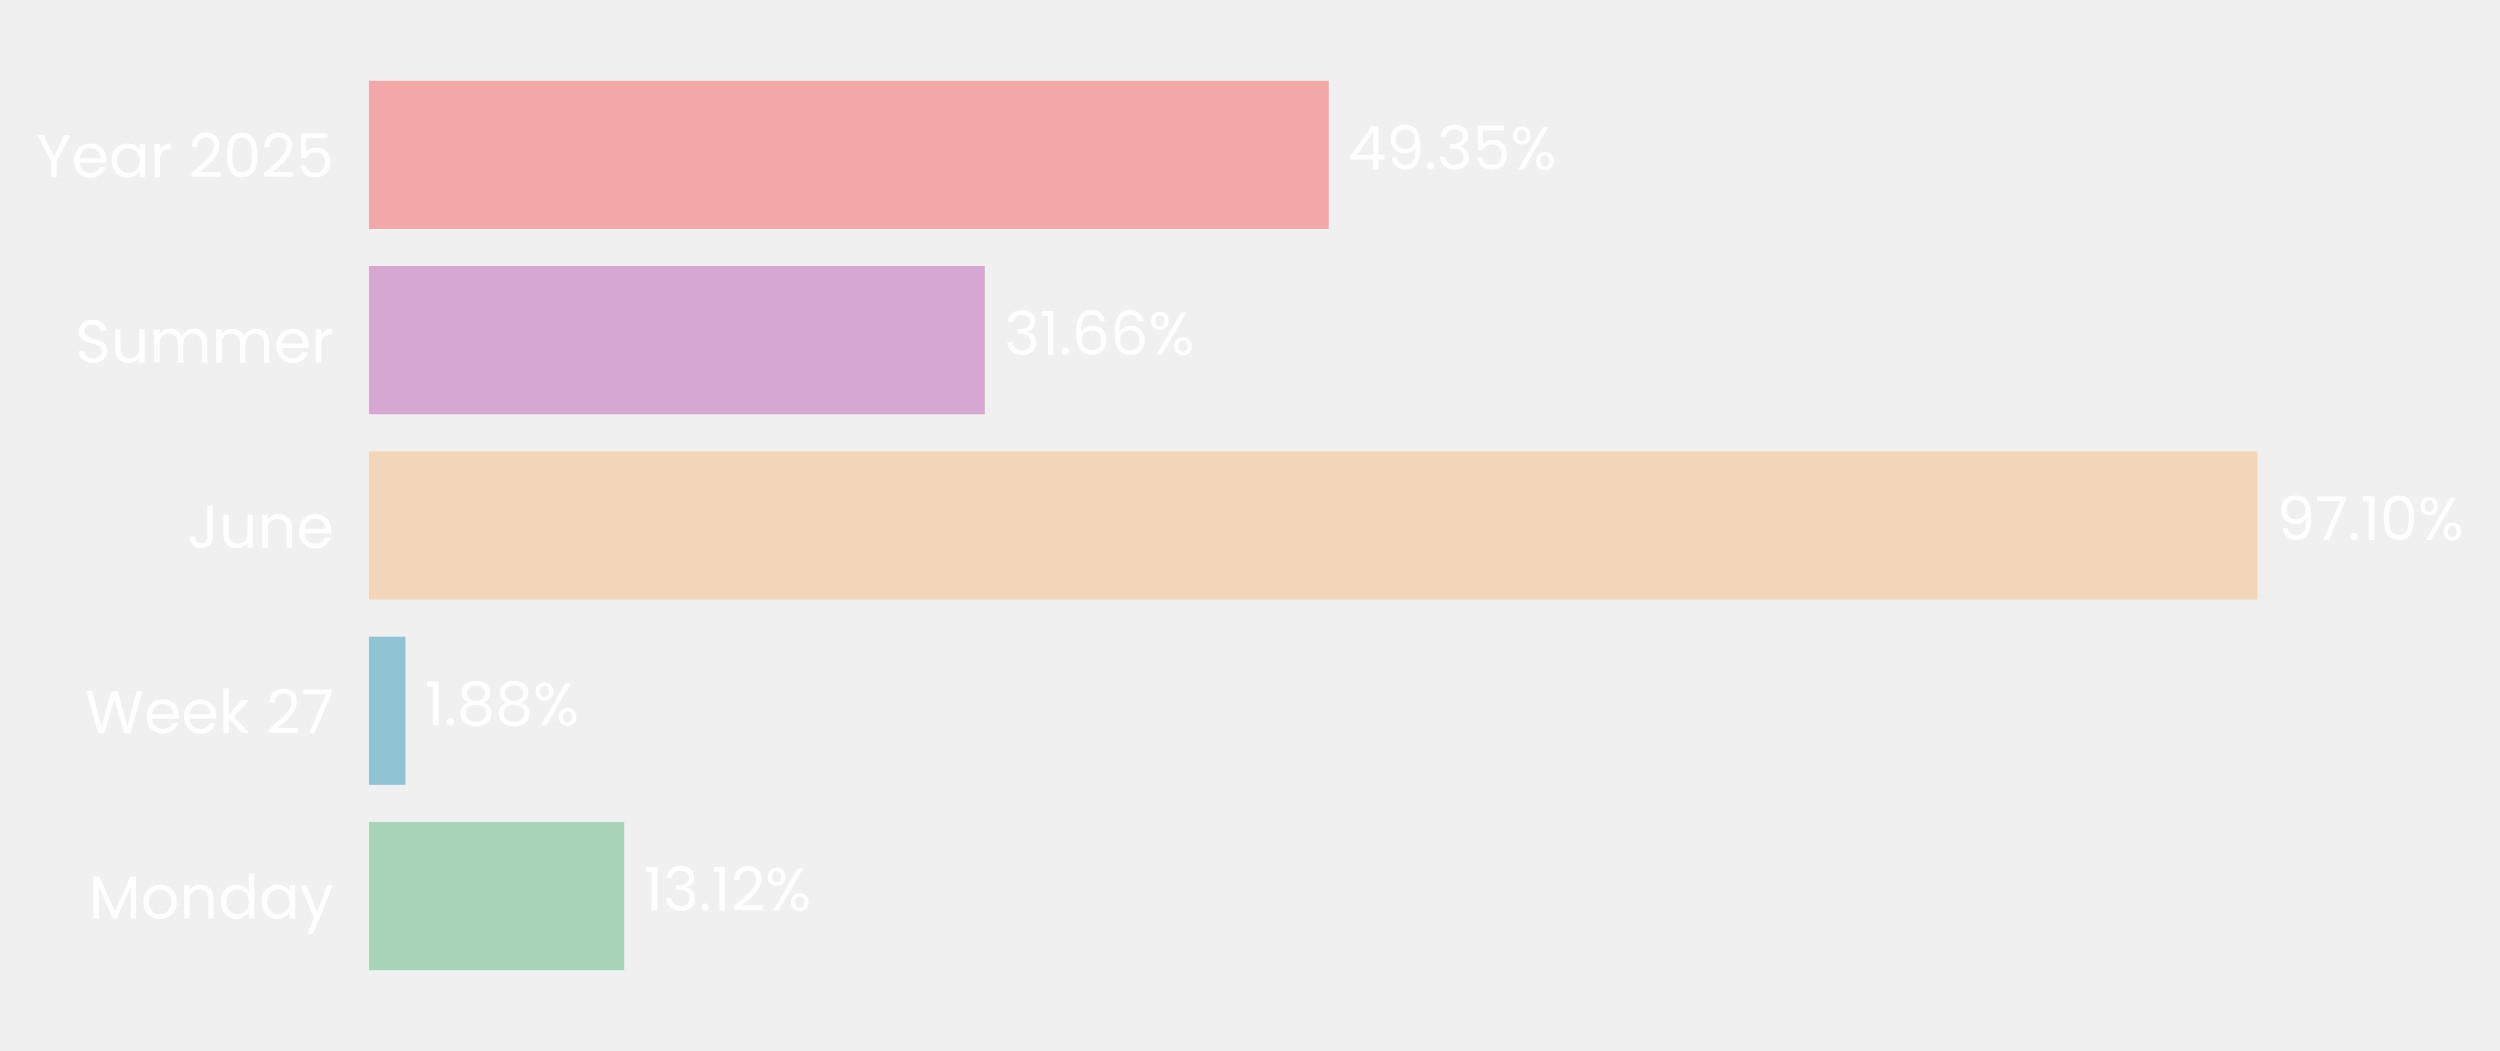
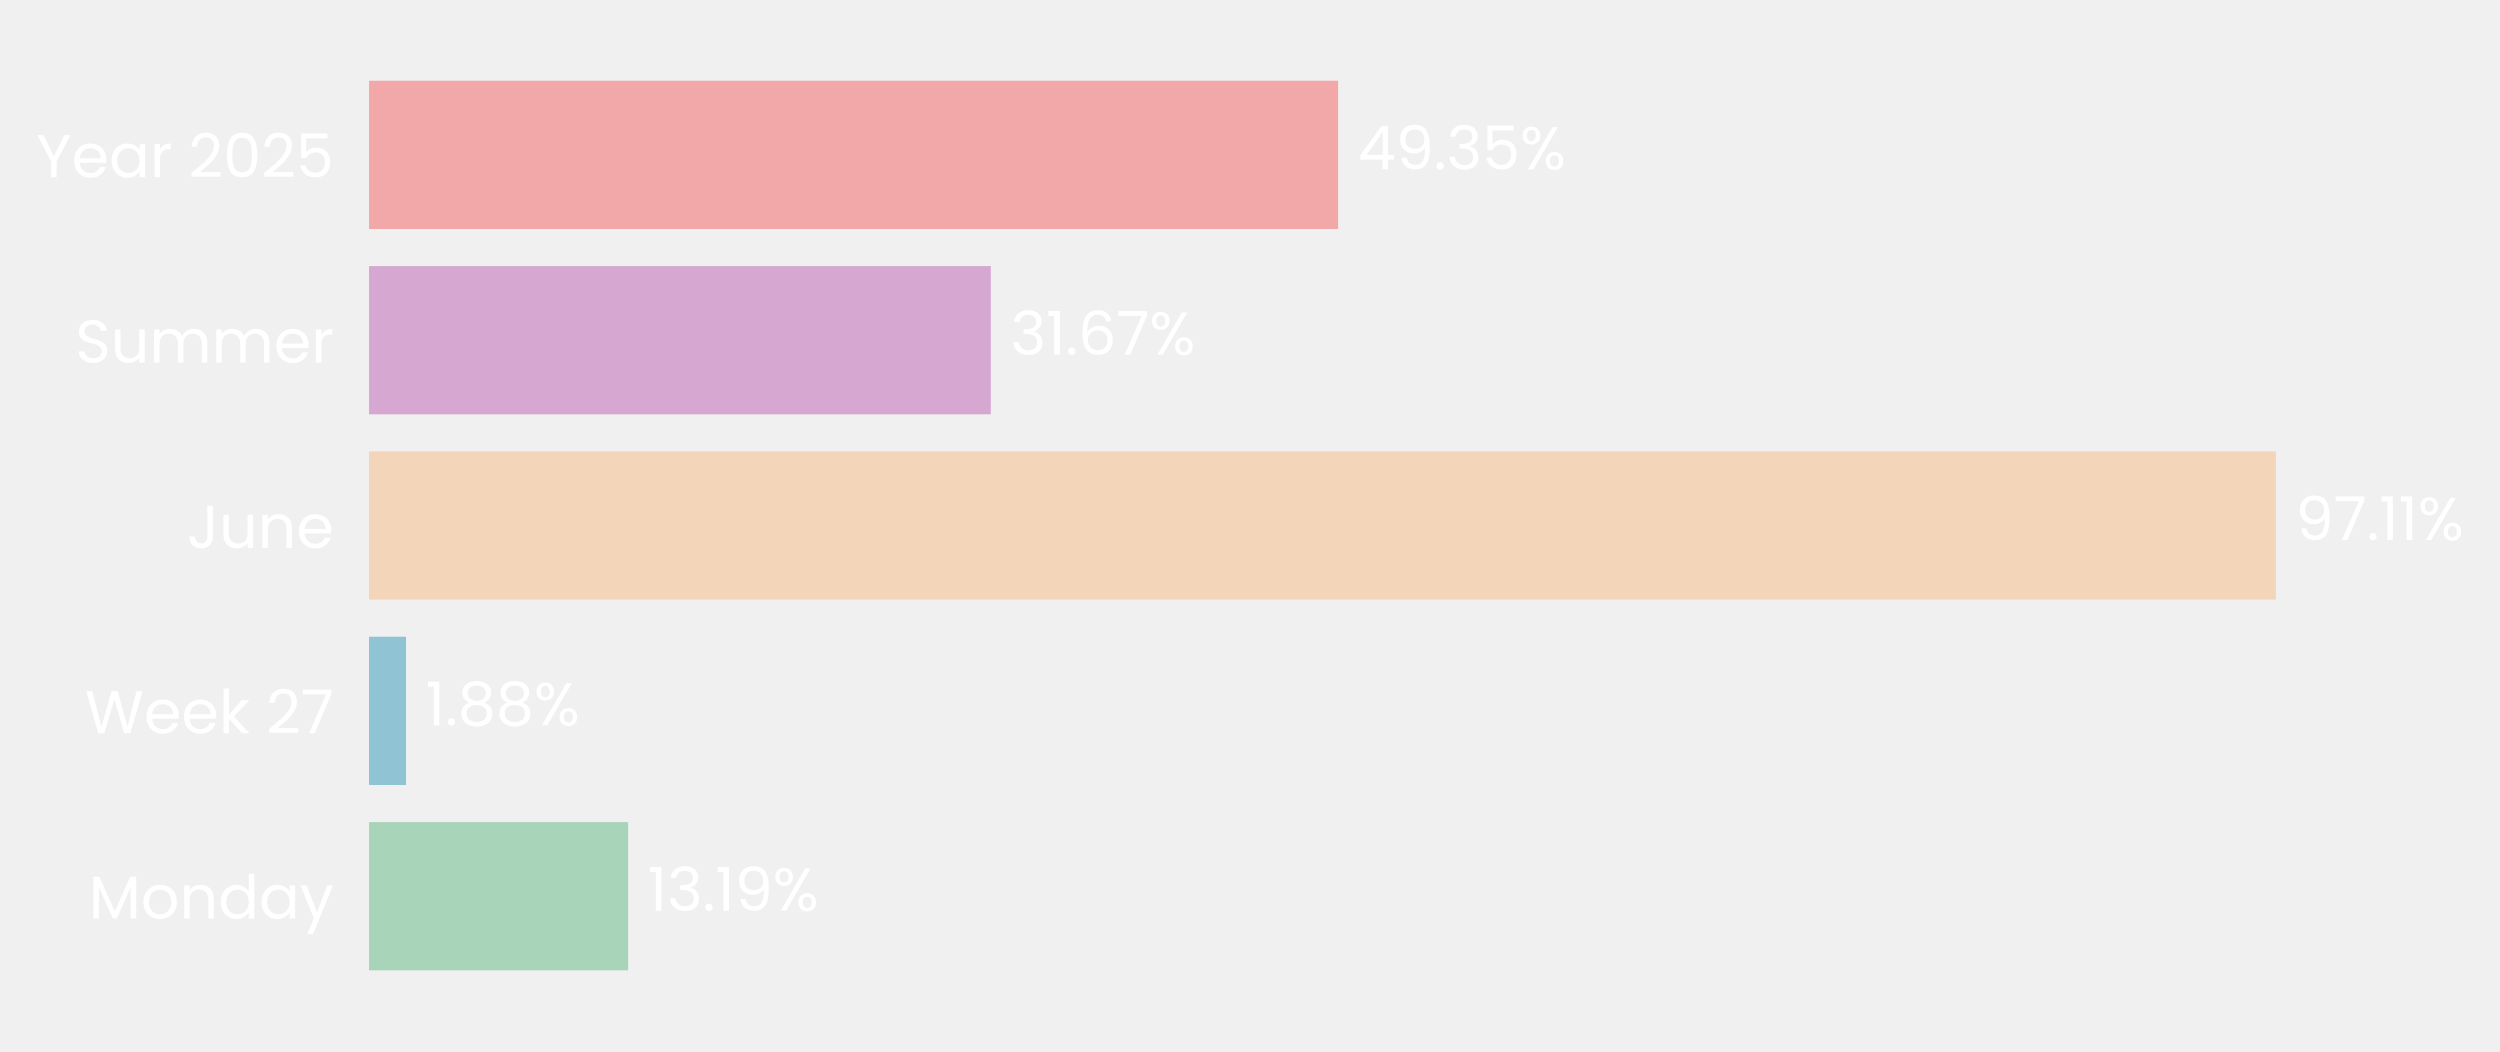
- <svg xmlns="http://www.w3.org/2000/svg" xmlns:xlink="http://www.w3.org/1999/xlink" width="496.716pt" height="208.8pt" viewBox="0 0 496.716 208.8" version="1.1">
+ <svg xmlns="http://www.w3.org/2000/svg" xmlns:xlink="http://www.w3.org/1999/xlink" width="496.641pt" height="208.8pt" viewBox="0 0 496.641 208.8" version="1.1">
  <defs>
    <style type="text/css">*{stroke-linejoin: round; stroke-linecap: butt}</style>
  </defs>
  <g id="figure_1">
    <g id="patch_1">
-       <path d="M 0 208.8  L 496.716 208.8  L 496.716 0  L 0 0  L 0 208.8  z " style="fill: none" />
+       <path d="M 0 208.8  L 496.641 208.8  L 496.641 0  L 0 0  L 0 208.8  z " style="fill: none" />
    </g>
    <g id="axes_1">
      <g id="patch_2">
-         <path d="M 73.311 201.6  L 459.726 201.6  L 459.726 7.2  L 73.311 7.2  L 73.311 201.6  z " style="fill: none" />
+         <path d="M 73.311 201.6  L 463.407 201.6  L 463.407 7.2  L 73.311 7.2  L 73.311 201.6  z " style="fill: none" />
      </g>
      <g id="patch_3">
-         <path d="M 73.311 192.764  L 124.028 192.764  L 124.028 163.309  L 73.311 163.309  z " clip-path="url(#p3b9348900b)" style="fill: #a8d5ba" />
+         <path d="M 73.311 192.764  L 124.782 192.764  L 124.782 163.309  L 73.311 163.309  z " clip-path="url(#p9f1cd03836)" style="fill: #a8d5ba" />
      </g>
      <g id="patch_4">
-         <path d="M 73.311 155.945  L 80.557 155.945  L 80.557 126.491  L 73.311 126.491  z " clip-path="url(#p3b9348900b)" style="fill: #90c3d4" />
+         <path d="M 73.311 155.945  L 80.664 155.945  L 80.664 126.491  L 73.311 126.491  z " clip-path="url(#p9f1cd03836)" style="fill: #90c3d4" />
      </g>
      <g id="patch_5">
-         <path d="M 73.311 119.127  L 448.536 119.127  L 448.536 89.673  L 73.311 89.673  z " clip-path="url(#p3b9348900b)" style="fill: #f3d6ba" />
+         <path d="M 73.311 119.127  L 452.12 119.127  L 452.12 89.673  L 73.311 89.673  z " clip-path="url(#p9f1cd03836)" style="fill: #f3d6ba" />
      </g>
      <g id="patch_6">
-         <path d="M 73.311 82.309  L 195.667 82.309  L 195.667 52.855  L 73.311 52.855  z " clip-path="url(#p3b9348900b)" style="fill: #d6a8d1" />
+         <path d="M 73.311 82.309  L 196.836 82.309  L 196.836 52.855  L 73.311 52.855  z " clip-path="url(#p9f1cd03836)" style="fill: #d6a8d1" />
      </g>
      <g id="patch_7">
-         <path d="M 73.311 45.491  L 264.011 45.491  L 264.011 16.036  L 73.311 16.036  z " clip-path="url(#p3b9348900b)" style="fill: #f2a8a8" />
+         <path d="M 73.311 45.491  L 265.828 45.491  L 265.828 16.036  L 73.311 16.036  z " clip-path="url(#p9f1cd03836)" style="fill: #f2a8a8" />
      </g>
      <g id="matplotlib.axis_1">
        <g id="ytick_1">
          <g id="text_1">
            <g style="fill: #ffffff" transform="translate(17.64187 182.4764) scale(0.12 -0.12)">
              <defs>
                <path id="Poppins-Regular-4d" d="M 5018 4429  L 5018 0  L 4435 0  L 4435 3302  L 2963 0  L 2554 0  L 1075 3309  L 1075 0  L 493 0  L 493 4429  L 1120 4429  L 2758 768  L 4397 4429  L 5018 4429  z " transform="scale(0.015625)" />
                <path id="Poppins-Regular-6f" d="M 2022 -58  Q 1530 -58 1130 166  Q 730 390 502 803  Q 275 1216 275 1760  Q 275 2298 508 2710  Q 742 3123 1145 3344  Q 1549 3565 2048 3565  Q 2547 3565 2950 3344  Q 3354 3123 3587 2713  Q 3821 2304 3821 1760  Q 3821 1216 3581 803  Q 3341 390 2931 166  Q 2522 -58 2022 -58  z M 2022 454  Q 2336 454 2611 601  Q 2886 749 3056 1043  Q 3226 1338 3226 1760  Q 3226 2182 3059 2476  Q 2893 2771 2624 2915  Q 2355 3059 2042 3059  Q 1722 3059 1456 2915  Q 1190 2771 1030 2476  Q 870 2182 870 1760  Q 870 1331 1027 1036  Q 1184 742 1446 598  Q 1709 454 2022 454  z " transform="scale(0.015625)" />
                <path id="Poppins-Regular-6e" d="M 2202 3571  Q 2842 3571 3238 3184  Q 3635 2797 3635 2067  L 3635 0  L 3059 0  L 3059 1984  Q 3059 2509 2796 2787  Q 2534 3066 2080 3066  Q 1619 3066 1347 2778  Q 1075 2490 1075 1939  L 1075 0  L 493 0  L 493 3507  L 1075 3507  L 1075 3008  Q 1248 3277 1545 3424  Q 1843 3571 2202 3571  z " transform="scale(0.015625)" />
                <path id="Poppins-Regular-64" d="M 275 1766  Q 275 2304 492 2710  Q 710 3117 1091 3341  Q 1472 3565 1946 3565  Q 2355 3565 2707 3376  Q 3059 3187 3245 2880  L 3245 4736  L 3834 4736  L 3834 0  L 3245 0  L 3245 659  Q 3072 346 2733 144  Q 2394 -58 1939 -58  Q 1472 -58 1091 172  Q 710 403 492 819  Q 275 1235 275 1766  z M 3245 1760  Q 3245 2157 3085 2451  Q 2925 2746 2653 2902  Q 2381 3059 2054 3059  Q 1728 3059 1459 2905  Q 1190 2752 1030 2457  Q 870 2163 870 1766  Q 870 1363 1030 1065  Q 1190 768 1459 611  Q 1728 454 2054 454  Q 2381 454 2653 611  Q 2925 768 3085 1065  Q 3245 1363 3245 1760  z " transform="scale(0.015625)" />
                <path id="Poppins-Regular-61" d="M 275 1766  Q 275 2304 492 2710  Q 710 3117 1091 3341  Q 1472 3565 1939 3565  Q 2400 3565 2739 3366  Q 3078 3168 3245 2867  L 3245 3507  L 3834 3507  L 3834 0  L 3245 0  L 3245 653  Q 3072 346 2729 144  Q 2387 -58 1933 -58  Q 1466 -58 1088 172  Q 710 403 492 819  Q 275 1235 275 1766  z M 3245 1760  Q 3245 2157 3085 2451  Q 2925 2746 2653 2902  Q 2381 3059 2054 3059  Q 1728 3059 1459 2905  Q 1190 2752 1030 2457  Q 870 2163 870 1766  Q 870 1363 1030 1065  Q 1190 768 1459 611  Q 1728 454 2054 454  Q 2381 454 2653 611  Q 2925 768 3085 1065  Q 3245 1363 3245 1760  z " transform="scale(0.015625)" />
                <path id="Poppins-Regular-79" d="M 3514 3507  L 1402 -1651  L 800 -1651  L 1491 38  L 77 3507  L 723 3507  L 1824 666  L 2912 3507  L 3514 3507  z " transform="scale(0.015625)" />
              </defs>
              <use xlink:href="#Poppins-Regular-4d" />
              <use xlink:href="#Poppins-Regular-6f" transform="translate(86.09999 0)" />
              <use xlink:href="#Poppins-Regular-6e" transform="translate(150.1 0)" />
              <use xlink:href="#Poppins-Regular-64" transform="translate(214.1 0)" />
              <use xlink:href="#Poppins-Regular-61" transform="translate(281.7 0)" />
              <use xlink:href="#Poppins-Regular-79" transform="translate(349.2999 0)" />
            </g>
          </g>
        </g>
        <g id="ytick_2">
          <g id="text_2">
            <g style="fill: #ffffff" transform="translate(16.88437 145.6582) scale(0.12 -0.12)">
              <defs>
                <path id="Poppins-Regular-57" d="M 6099 4461  L 4806 0  L 4154 0  L 3117 3590  L 2042 0  L 1395 -6  L 147 4461  L 768 4461  L 1741 678  L 2816 4461  L 3469 4461  L 4493 691  L 5472 4461  L 6099 4461  z " transform="scale(0.015625)" />
                <path id="Poppins-Regular-65" d="M 3693 1888  Q 3693 1722 3674 1536  L 870 1536  Q 902 1018 1225 726  Q 1549 435 2010 435  Q 2387 435 2640 611  Q 2893 787 2995 1082  L 3622 1082  Q 3482 576 3059 259  Q 2637 -58 2010 -58  Q 1510 -58 1116 166  Q 723 390 499 803  Q 275 1216 275 1760  Q 275 2304 492 2713  Q 710 3123 1104 3344  Q 1498 3565 2010 3565  Q 2509 3565 2893 3347  Q 3277 3130 3485 2749  Q 3693 2368 3693 1888  z M 3091 2010  Q 3091 2342 2944 2582  Q 2797 2822 2544 2947  Q 2291 3072 1984 3072  Q 1542 3072 1232 2790  Q 922 2509 877 2010  L 3091 2010  z " transform="scale(0.015625)" />
                <path id="Poppins-Regular-6b" d="M 2451 0  L 1075 1549  L 1075 0  L 493 0  L 493 4736  L 1075 4736  L 1075 1952  L 2426 3507  L 3238 3507  L 1587 1760  L 3245 0  L 2451 0  z " transform="scale(0.015625)" />
                <path id="Poppins-Regular-20" transform="scale(0.015625)" />
                <path id="Poppins-Regular-32" d="M 326 467  Q 1139 1120 1600 1539  Q 2061 1958 2377 2416  Q 2694 2874 2694 3315  Q 2694 3731 2492 3971  Q 2291 4211 1843 4211  Q 1408 4211 1168 3939  Q 928 3667 909 3213  L 346 3213  Q 371 3930 780 4320  Q 1190 4710 1837 4710  Q 2496 4710 2883 4345  Q 3270 3981 3270 3341  Q 3270 2810 2953 2307  Q 2637 1805 2233 1424  Q 1830 1043 1203 538  L 3405 538  L 3405 51  L 326 51  L 326 467  z " transform="scale(0.015625)" />
                <path id="Poppins-Regular-37" d="M 3245 4173  L 1466 0  L 877 0  L 2682 4115  L 211 4115  L 211 4614  L 3245 4614  L 3245 4173  z " transform="scale(0.015625)" />
              </defs>
              <use xlink:href="#Poppins-Regular-57" />
              <use xlink:href="#Poppins-Regular-65" transform="translate(97.59999 0)" />
              <use xlink:href="#Poppins-Regular-65" transform="translate(159.6 0)" />
              <use xlink:href="#Poppins-Regular-6b" transform="translate(221.6 0)" />
              <use xlink:href="#Poppins-Regular-20" transform="translate(273.0999 0)" />
              <use xlink:href="#Poppins-Regular-32" transform="translate(299.7999 0)" />
              <use xlink:href="#Poppins-Regular-37" transform="translate(357.2999 0)" />
            </g>
          </g>
        </g>
        <g id="ytick_3">
          <g id="text_3">
            <g style="fill: #ffffff" transform="translate(37.15125 108.84) scale(0.12 -0.12)">
              <defs>
                <path id="Poppins-Regular-4a" d="M 2739 4461  L 2739 1165  Q 2739 614 2400 284  Q 2061 -45 1504 -45  Q 941 -45 601 291  Q 262 627 262 1210  L 845 1210  Q 851 883 1014 678  Q 1178 474 1504 474  Q 1830 474 1990 669  Q 2150 864 2150 1165  L 2150 4461  L 2739 4461  z " transform="scale(0.015625)" />
                <path id="Poppins-Regular-75" d="M 3603 3507  L 3603 0  L 3021 0  L 3021 518  Q 2854 250 2556 99  Q 2259 -51 1901 -51  Q 1491 -51 1164 118  Q 838 288 649 627  Q 461 966 461 1453  L 461 3507  L 1037 3507  L 1037 1530  Q 1037 1011 1299 732  Q 1562 454 2016 454  Q 2483 454 2752 742  Q 3021 1030 3021 1581  L 3021 3507  L 3603 3507  z " transform="scale(0.015625)" />
              </defs>
              <use xlink:href="#Poppins-Regular-4a" />
              <use xlink:href="#Poppins-Regular-75" transform="translate(52.99999 0)" />
              <use xlink:href="#Poppins-Regular-6e" transform="translate(117 0)" />
              <use xlink:href="#Poppins-Regular-65" transform="translate(181 0)" />
            </g>
          </g>
        </g>
        <g id="ytick_4">
          <g id="text_4">
            <g style="fill: #ffffff" transform="translate(14.95125 72.02182) scale(0.12 -0.12)">
              <defs>
                <path id="Poppins-Regular-53" d="M 1907 -45  Q 1466 -45 1117 112  Q 768 269 569 547  Q 371 826 365 1190  L 986 1190  Q 1018 877 1245 662  Q 1472 448 1907 448  Q 2323 448 2563 656  Q 2803 864 2803 1190  Q 2803 1446 2662 1606  Q 2522 1766 2310 1849  Q 2099 1933 1741 2029  Q 1299 2144 1033 2259  Q 768 2374 579 2620  Q 390 2867 390 3283  Q 390 3648 576 3929  Q 762 4211 1098 4364  Q 1434 4518 1869 4518  Q 2496 4518 2896 4204  Q 3296 3891 3347 3373  L 2707 3373  Q 2675 3629 2438 3824  Q 2202 4019 1811 4019  Q 1446 4019 1216 3830  Q 986 3642 986 3302  Q 986 3059 1123 2905  Q 1261 2752 1462 2672  Q 1664 2592 2029 2490  Q 2470 2368 2739 2249  Q 3008 2131 3200 1884  Q 3392 1638 3392 1216  Q 3392 890 3219 602  Q 3046 314 2707 134  Q 2368 -45 1907 -45  z " transform="scale(0.015625)" />
                <path id="Poppins-Regular-6d" d="M 4710 3571  Q 5120 3571 5440 3401  Q 5760 3232 5945 2893  Q 6131 2554 6131 2067  L 6131 0  L 5555 0  L 5555 1984  Q 5555 2509 5296 2787  Q 5037 3066 4595 3066  Q 4141 3066 3872 2774  Q 3603 2483 3603 1933  L 3603 0  L 3027 0  L 3027 1984  Q 3027 2509 2768 2787  Q 2509 3066 2067 3066  Q 1613 3066 1344 2774  Q 1075 2483 1075 1933  L 1075 0  L 493 0  L 493 3507  L 1075 3507  L 1075 3002  Q 1248 3277 1539 3424  Q 1830 3571 2182 3571  Q 2624 3571 2963 3372  Q 3302 3174 3469 2790  Q 3616 3162 3955 3366  Q 4294 3571 4710 3571  z " transform="scale(0.015625)" />
                <path id="Poppins-Regular-72" d="M 1075 2938  Q 1229 3238 1513 3404  Q 1798 3571 2208 3571  L 2208 2970  L 2054 2970  Q 1075 2970 1075 1907  L 1075 0  L 493 0  L 493 3507  L 1075 3507  L 1075 2938  z " transform="scale(0.015625)" />
              </defs>
              <use xlink:href="#Poppins-Regular-53" />
              <use xlink:href="#Poppins-Regular-75" transform="translate(58.7 0)" />
              <use xlink:href="#Poppins-Regular-6d" transform="translate(122.7 0)" />
              <use xlink:href="#Poppins-Regular-6d" transform="translate(225.7 0)" />
              <use xlink:href="#Poppins-Regular-65" transform="translate(328.7 0)" />
              <use xlink:href="#Poppins-Regular-72" transform="translate(390.6999 0)" />
            </g>
          </g>
        </g>
        <g id="ytick_5">
          <g id="text_5">
            <g style="fill: #ffffff" transform="translate(7.2 35.20364) scale(0.12 -0.12)">
              <defs>
                <path id="Poppins-Regular-59" d="M 3616 4461  L 2163 1683  L 2163 0  L 1581 0  L 1581 1683  L 122 4461  L 768 4461  L 1869 2202  L 2970 4461  L 3616 4461  z " transform="scale(0.015625)" />
                <path id="Poppins-Regular-30" d="M 397 2362  Q 397 3462 755 4080  Q 1114 4698 2010 4698  Q 2899 4698 3257 4080  Q 3616 3462 3616 2362  Q 3616 1242 3257 621  Q 2899 0 2010 0  Q 1114 0 755 621  Q 397 1242 397 2362  z M 3040 2362  Q 3040 2918 2966 3305  Q 2893 3693 2665 3929  Q 2438 4166 2010 4166  Q 1574 4166 1347 3929  Q 1120 3693 1046 3305  Q 973 2918 973 2362  Q 973 1786 1046 1395  Q 1120 1005 1347 768  Q 1574 531 2010 531  Q 2438 531 2665 768  Q 2893 1005 2966 1395  Q 3040 1786 3040 2362  z " transform="scale(0.015625)" />
                <path id="Poppins-Regular-35" d="M 3347 4122  L 1101 4122  L 1101 2662  Q 1248 2867 1536 2998  Q 1824 3130 2157 3130  Q 2688 3130 3021 2909  Q 3354 2688 3498 2339  Q 3642 1990 3642 1600  Q 3642 1139 3469 774  Q 3296 410 2941 198  Q 2586 -13 2061 -13  Q 1389 -13 973 332  Q 557 678 467 1254  L 1037 1254  Q 1120 890 1389 685  Q 1658 480 2067 480  Q 2573 480 2829 784  Q 3085 1088 3085 1587  Q 3085 2086 2829 2358  Q 2573 2630 2074 2630  Q 1734 2630 1481 2467  Q 1229 2304 1114 2022  L 563 2022  L 563 4634  L 3347 4634  L 3347 4122  z " transform="scale(0.015625)" />
              </defs>
              <use xlink:href="#Poppins-Regular-59" />
              <use xlink:href="#Poppins-Regular-65" transform="translate(58.39999 0)" />
              <use xlink:href="#Poppins-Regular-61" transform="translate(120.4 0)" />
              <use xlink:href="#Poppins-Regular-72" transform="translate(188 0)" />
              <use xlink:href="#Poppins-Regular-20" transform="translate(225.3 0)" />
              <use xlink:href="#Poppins-Regular-32" transform="translate(252 0)" />
              <use xlink:href="#Poppins-Regular-30" transform="translate(309.4999 0)" />
              <use xlink:href="#Poppins-Regular-32" transform="translate(372.2999 0)" />
              <use xlink:href="#Poppins-Regular-35" transform="translate(429.7999 0)" />
            </g>
          </g>
        </g>
      </g>
      <g id="text_6">
-         <g style="fill: #ffffff" transform="translate(127.8924 180.9164) scale(0.12 -0.12)">
+         <g style="fill: #ffffff" transform="translate(128.6832 180.9164) scale(0.12 -0.12)">
          <defs>
            <path id="Poppins-Regular-31" d="M 243 4096  L 243 4627  L 1446 4627  L 1446 0  L 858 0  L 858 4096  L 243 4096  z " transform="scale(0.015625)" />
            <path id="Poppins-Regular-33" d="M 384 3462  Q 429 4051 838 4384  Q 1248 4717 1901 4717  Q 2336 4717 2653 4560  Q 2970 4403 3133 4134  Q 3296 3866 3296 3526  Q 3296 3130 3069 2842  Q 2842 2554 2477 2470  L 2477 2438  Q 2893 2336 3136 2035  Q 3379 1734 3379 1248  Q 3379 883 3212 592  Q 3046 301 2713 134  Q 2381 -32 1914 -32  Q 1235 -32 800 323  Q 365 678 314 1331  L 877 1331  Q 922 947 1190 704  Q 1459 461 1907 461  Q 2355 461 2588 694  Q 2822 928 2822 1299  Q 2822 1779 2502 1990  Q 2182 2202 1536 2202  L 1389 2202  L 1389 2688  L 1542 2688  Q 2131 2694 2432 2883  Q 2733 3072 2733 3469  Q 2733 3808 2512 4013  Q 2291 4218 1882 4218  Q 1485 4218 1241 4013  Q 998 3808 954 3462  L 384 3462  z " transform="scale(0.015625)" />
            <path id="Poppins-Regular-2e" d="M 678 -38  Q 512 -38 397 77  Q 282 192 282 358  Q 282 525 397 640  Q 512 755 678 755  Q 838 755 950 640  Q 1062 525 1062 358  Q 1062 192 950 77  Q 838 -38 678 -38  z " transform="scale(0.015625)" />
+             <path id="Poppins-Regular-39" d="M 1146 1242  Q 1210 877 1443 678  Q 1677 480 2074 480  Q 2605 480 2857 896  Q 3110 1312 3098 2298  Q 2963 2010 2649 1846  Q 2336 1683 1952 1683  Q 1523 1683 1187 1859  Q 851 2035 659 2374  Q 467 2714 467 3194  Q 467 3878 864 4297  Q 1261 4717 1990 4717  Q 2886 4717 3248 4134  Q 3610 3552 3610 2400  Q 3610 1594 3466 1069  Q 3322 544 2979 269  Q 2637 -6 2042 -6  Q 1389 -6 1024 346  Q 659 698 608 1242  L 1146 1242  z M 2048 2176  Q 2477 2176 2752 2441  Q 3027 2707 3027 3162  Q 3027 3642 2758 3936  Q 2490 4230 2003 4230  Q 1555 4230 1289 3948  Q 1024 3667 1024 3206  Q 1024 2739 1286 2457  Q 1549 2176 2048 2176  z " transform="scale(0.015625)" />
            <path id="Poppins-Regular-25" d="M 269 3584  Q 269 4019 531 4278  Q 794 4538 1203 4538  Q 1613 4538 1875 4278  Q 2138 4019 2138 3584  Q 2138 3142 1875 2883  Q 1613 2624 1203 2624  Q 794 2624 531 2883  Q 269 3142 269 3584  z M 4006 4467  L 1414 0  L 838 0  L 3430 4467  L 4006 4467  z M 1203 4179  Q 986 4179 861 4028  Q 736 3878 736 3584  Q 736 3290 861 3136  Q 986 2982 1203 2982  Q 1421 2982 1549 3139  Q 1677 3296 1677 3584  Q 1677 3878 1549 4028  Q 1421 4179 1203 4179  z M 2720 883  Q 2720 1325 2982 1584  Q 3245 1843 3654 1843  Q 4064 1843 4323 1584  Q 4582 1325 4582 883  Q 4582 448 4323 185  Q 4064 -77 3654 -77  Q 3245 -77 2982 182  Q 2720 442 2720 883  z M 3648 1478  Q 3430 1478 3302 1328  Q 3174 1178 3174 883  Q 3174 595 3302 444  Q 3430 294 3648 294  Q 3866 294 3994 444  Q 4122 595 4122 883  Q 4122 1178 3994 1328  Q 3866 1478 3648 1478  z " transform="scale(0.015625)" />
          </defs>
          <use xlink:href="#Poppins-Regular-31" />
          <use xlink:href="#Poppins-Regular-33" transform="translate(31.99998 0)" />
          <use xlink:href="#Poppins-Regular-2e" transform="translate(90.89998 0)" />
          <use xlink:href="#Poppins-Regular-31" transform="translate(111.9 0)" />
-           <use xlink:href="#Poppins-Regular-32" transform="translate(143.8999 0)" />
-           <use xlink:href="#Poppins-Regular-25" transform="translate(201.3999 0)" />
+           <use xlink:href="#Poppins-Regular-39" transform="translate(143.8999 0)" />
+           <use xlink:href="#Poppins-Regular-25" transform="translate(206.8999 0)" />
        </g>
      </g>
      <g id="text_7">
-         <g style="fill: #ffffff" transform="translate(84.42069 144.0982) scale(0.12 -0.12)">
+         <g style="fill: #ffffff" transform="translate(84.56521 144.0982) scale(0.12 -0.12)">
          <defs>
            <path id="Poppins-Regular-38" d="M 1242 2406  Q 883 2547 691 2816  Q 499 3085 499 3469  Q 499 3814 672 4092  Q 845 4371 1187 4534  Q 1530 4698 2016 4698  Q 2502 4698 2844 4534  Q 3187 4371 3363 4092  Q 3539 3814 3539 3469  Q 3539 3098 3340 2819  Q 3142 2541 2797 2406  Q 3194 2285 3427 1981  Q 3661 1677 3661 1248  Q 3661 832 3456 521  Q 3251 211 2876 41  Q 2502 -128 2016 -128  Q 1530 -128 1162 41  Q 794 211 589 521  Q 384 832 384 1248  Q 384 1677 614 1984  Q 845 2291 1242 2406  z M 2976 3398  Q 2976 3789 2720 4000  Q 2464 4211 2016 4211  Q 1574 4211 1318 4000  Q 1062 3789 1062 3392  Q 1062 3034 1328 2816  Q 1594 2598 2016 2598  Q 2445 2598 2710 2819  Q 2976 3040 2976 3398  z M 2016 2150  Q 1542 2150 1241 1929  Q 941 1709 941 1267  Q 941 858 1232 608  Q 1523 358 2016 358  Q 2509 358 2797 608  Q 3085 858 3085 1267  Q 3085 1696 2790 1923  Q 2496 2150 2016 2150  z " transform="scale(0.015625)" />
          </defs>
          <use xlink:href="#Poppins-Regular-31" />
          <use xlink:href="#Poppins-Regular-2e" transform="translate(31.99998 0)" />
          <use xlink:href="#Poppins-Regular-38" transform="translate(52.99997 0)" />
          <use xlink:href="#Poppins-Regular-38" transform="translate(116.1 0)" />
          <use xlink:href="#Poppins-Regular-25" transform="translate(179.2 0)" />
        </g>
      </g>
      <g id="text_8">
-         <g style="fill: #ffffff" transform="translate(452.4006 107.28) scale(0.12 -0.12)">
-           <defs>
-             <path id="Poppins-Regular-39" d="M 1146 1242  Q 1210 877 1443 678  Q 1677 480 2074 480  Q 2605 480 2857 896  Q 3110 1312 3098 2298  Q 2963 2010 2649 1846  Q 2336 1683 1952 1683  Q 1523 1683 1187 1859  Q 851 2035 659 2374  Q 467 2714 467 3194  Q 467 3878 864 4297  Q 1261 4717 1990 4717  Q 2886 4717 3248 4134  Q 3610 3552 3610 2400  Q 3610 1594 3466 1069  Q 3322 544 2979 269  Q 2637 -6 2042 -6  Q 1389 -6 1024 346  Q 659 698 608 1242  L 1146 1242  z M 2048 2176  Q 2477 2176 2752 2441  Q 3027 2707 3027 3162  Q 3027 3642 2758 3936  Q 2490 4230 2003 4230  Q 1555 4230 1289 3948  Q 1024 3667 1024 3206  Q 1024 2739 1286 2457  Q 1549 2176 2048 2176  z " transform="scale(0.015625)" />
-           </defs>
+         <g style="fill: #ffffff" transform="translate(456.0208 107.28) scale(0.12 -0.12)">
          <use xlink:href="#Poppins-Regular-39" />
          <use xlink:href="#Poppins-Regular-37" transform="translate(62.99999 0)" />
          <use xlink:href="#Poppins-Regular-2e" transform="translate(117.6 0)" />
          <use xlink:href="#Poppins-Regular-31" transform="translate(138.6 0)" />
-           <use xlink:href="#Poppins-Regular-30" transform="translate(170.5999 0)" />
-           <use xlink:href="#Poppins-Regular-25" transform="translate(233.3999 0)" />
+           <use xlink:href="#Poppins-Regular-31" transform="translate(170.5999 0)" />
+           <use xlink:href="#Poppins-Regular-25" transform="translate(202.5999 0)" />
        </g>
      </g>
      <g id="text_9">
-         <g style="fill: #ffffff" transform="translate(199.5314 70.46182) scale(0.12 -0.12)">
+         <g style="fill: #ffffff" transform="translate(200.7367 70.46182) scale(0.12 -0.12)">
          <defs>
            <path id="Poppins-Regular-36" d="M 2976 3526  Q 2835 4237 2099 4237  Q 1530 4237 1248 3798  Q 966 3360 973 2355  Q 1120 2688 1462 2877  Q 1805 3066 2227 3066  Q 2886 3066 3280 2656  Q 3674 2246 3674 1523  Q 3674 1088 3504 742  Q 3334 397 2992 192  Q 2650 -13 2163 -13  Q 1504 -13 1133 281  Q 762 576 614 1094  Q 467 1613 467 2374  Q 467 4723 2106 4723  Q 2733 4723 3091 4384  Q 3450 4045 3514 3526  L 2976 3526  z M 2106 2573  Q 1830 2573 1587 2461  Q 1344 2349 1193 2121  Q 1043 1894 1043 1568  Q 1043 1082 1324 778  Q 1606 474 2131 474  Q 2579 474 2844 752  Q 3110 1030 3110 1504  Q 3110 2003 2854 2288  Q 2598 2573 2106 2573  z " transform="scale(0.015625)" />
          </defs>
          <use xlink:href="#Poppins-Regular-33" />
          <use xlink:href="#Poppins-Regular-31" transform="translate(58.89999 0)" />
          <use xlink:href="#Poppins-Regular-2e" transform="translate(90.89998 0)" />
          <use xlink:href="#Poppins-Regular-36" transform="translate(111.9 0)" />
-           <use xlink:href="#Poppins-Regular-36" transform="translate(175.3999 0)" />
-           <use xlink:href="#Poppins-Regular-25" transform="translate(238.8999 0)" />
+           <use xlink:href="#Poppins-Regular-37" transform="translate(175.3999 0)" />
+           <use xlink:href="#Poppins-Regular-25" transform="translate(229.9999 0)" />
        </g>
      </g>
      <g id="text_10">
-         <g style="fill: #ffffff" transform="translate(267.8752 33.64364) scale(0.12 -0.12)">
+         <g style="fill: #ffffff" transform="translate(269.7294 33.64364) scale(0.12 -0.12)">
          <defs>
            <path id="Poppins-Regular-34" d="M 256 1030  L 256 1472  L 2502 4582  L 3200 4582  L 3200 1536  L 3840 1536  L 3840 1030  L 3200 1030  L 3200 0  L 2624 0  L 2624 1030  L 256 1030  z M 2650 3974  L 928 1536  L 2650 1536  L 2650 3974  z " transform="scale(0.015625)" />
          </defs>
          <use xlink:href="#Poppins-Regular-34" />
          <use xlink:href="#Poppins-Regular-39" transform="translate(62.89999 0)" />
          <use xlink:href="#Poppins-Regular-2e" transform="translate(125.9 0)" />
          <use xlink:href="#Poppins-Regular-33" transform="translate(146.9 0)" />
          <use xlink:href="#Poppins-Regular-35" transform="translate(205.8 0)" />
          <use xlink:href="#Poppins-Regular-25" transform="translate(268.5999 0)" />
        </g>
      </g>
    </g>
  </g>
  <defs>
-     <clipPath id="p3b9348900b">
-       <rect x="73.311" y="7.2" width="386.415" height="194.4" />
+     <clipPath id="p9f1cd03836">
+       <rect x="73.311" y="7.2" width="390.096" height="194.4" />
    </clipPath>
  </defs>
</svg>
